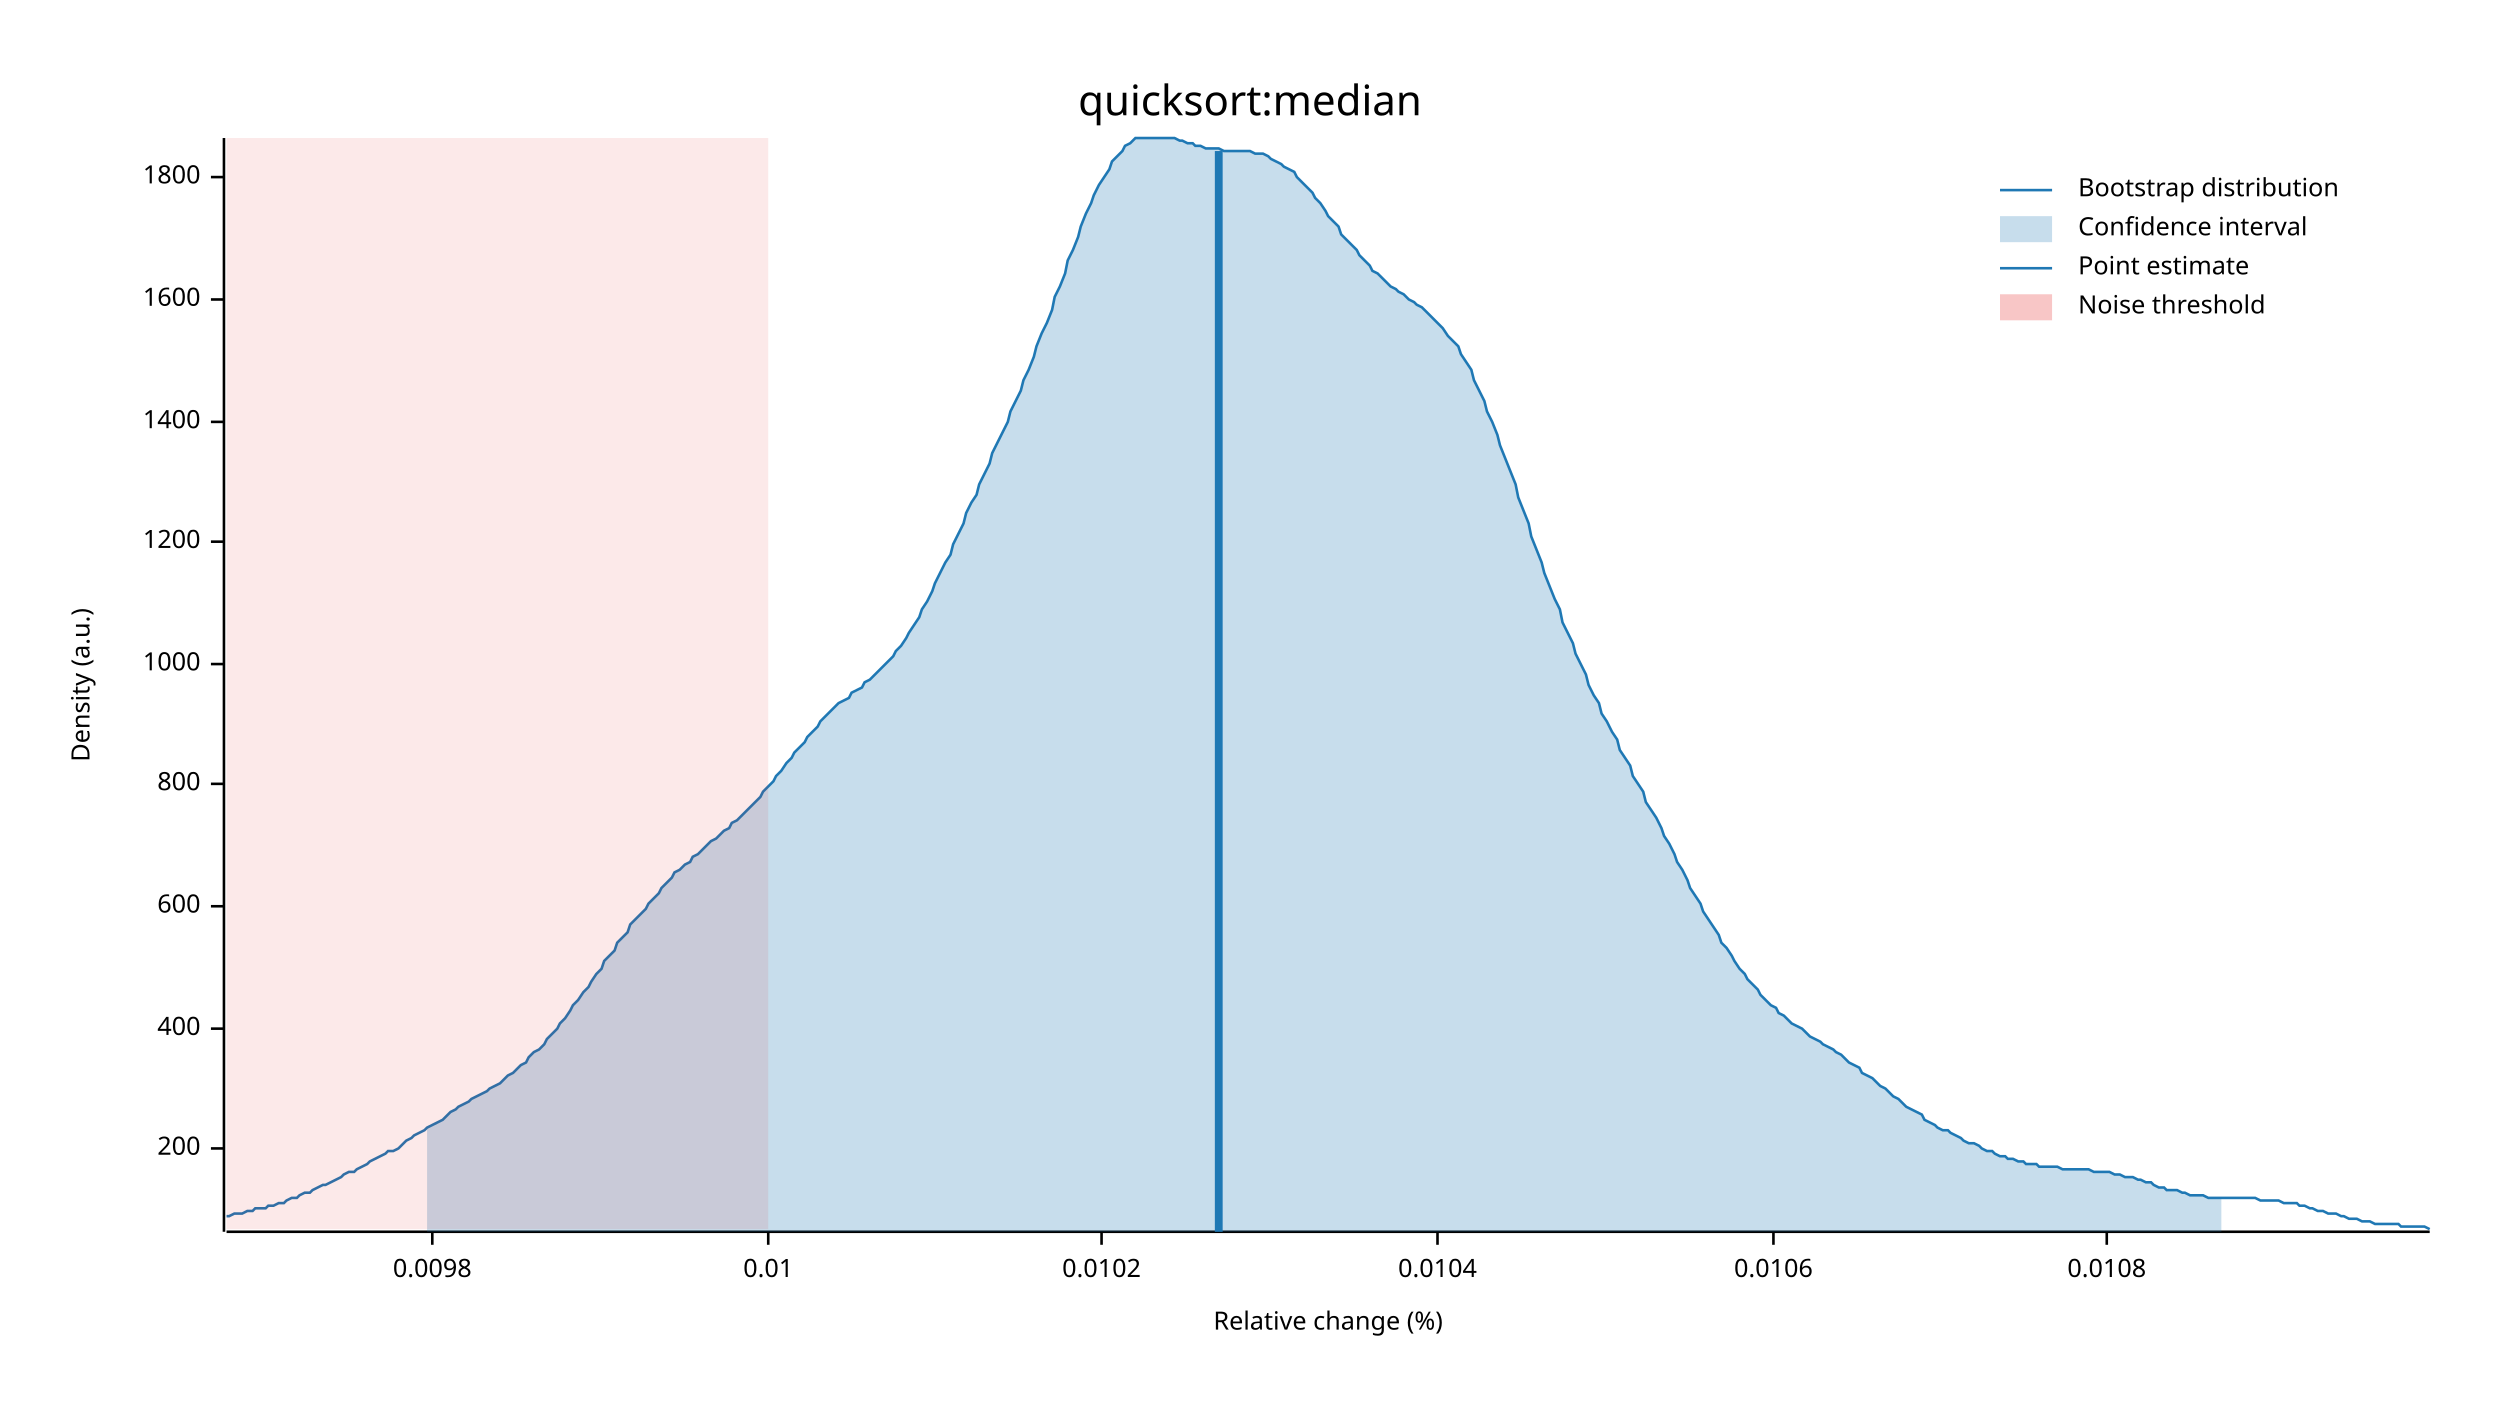
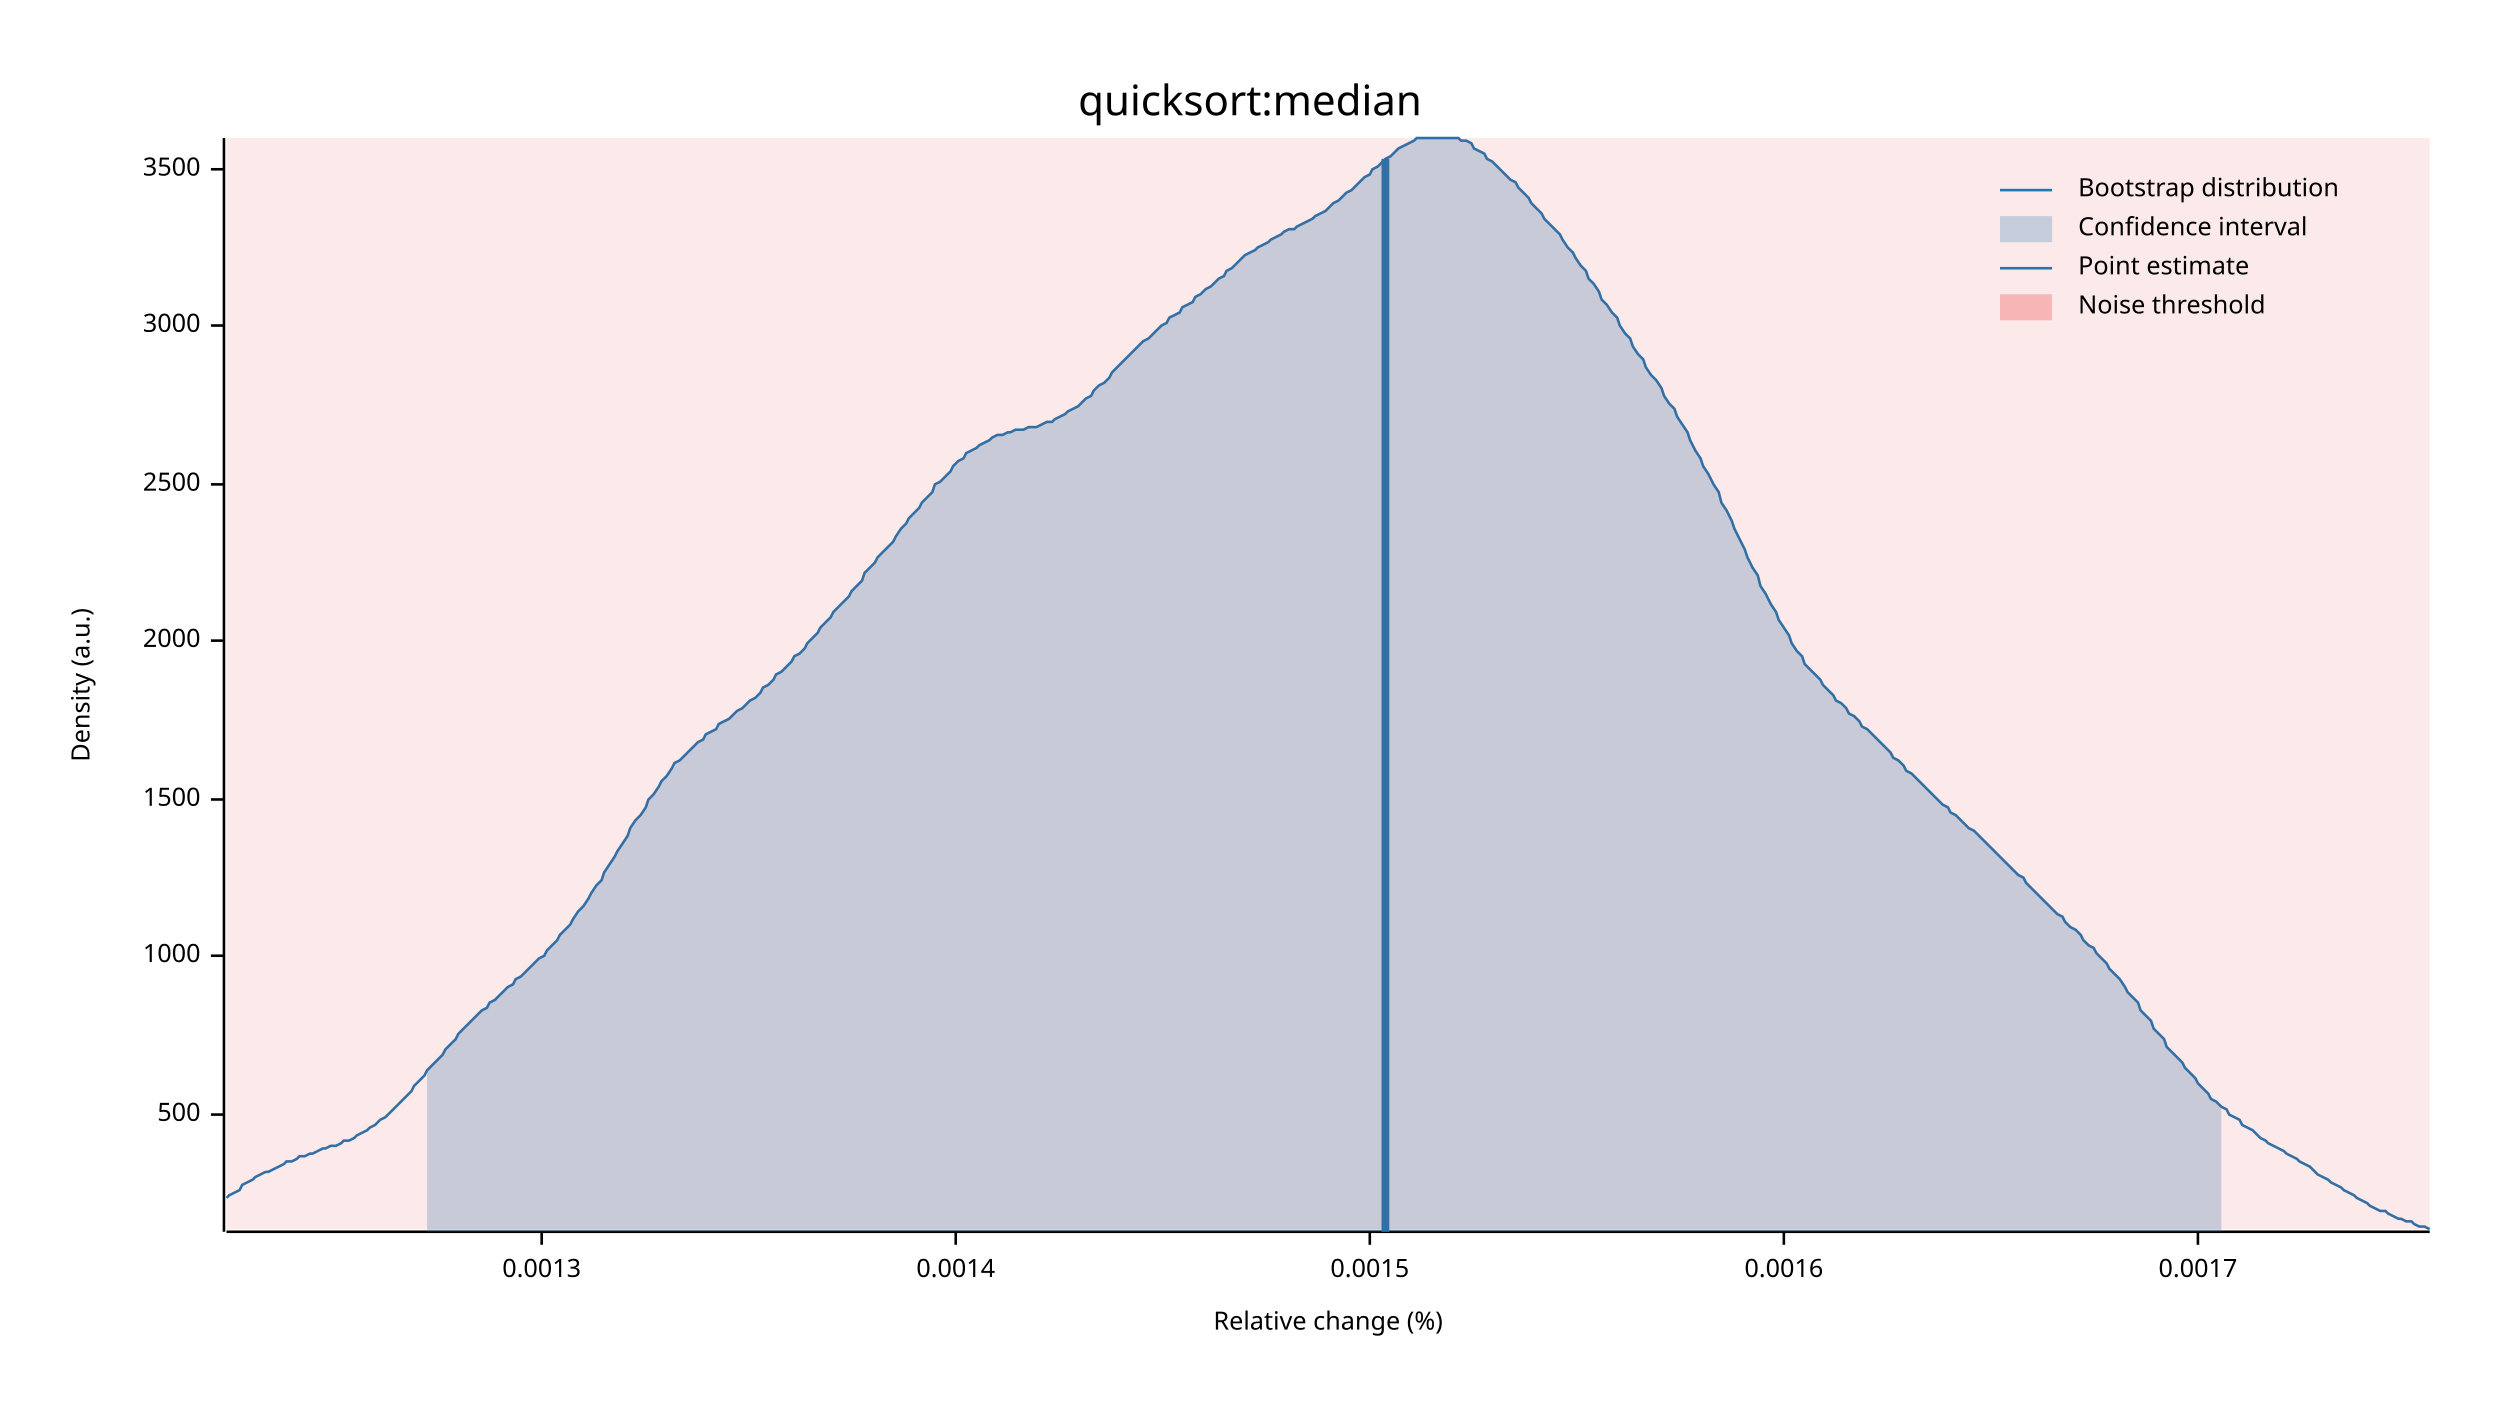
<svg xmlns="http://www.w3.org/2000/svg" width="960" height="540">
  <text x="480" y="32" dy="0.76em" text-anchor="middle" font-family="sans-serif" font-size="16.129" opacity="1" fill="#000000">
quicksort:median
</text>
  <text x="27" y="263" dy="0.76em" text-anchor="middle" font-family="sans-serif" font-size="9.677" opacity="1" fill="#000000" transform="rotate(270, 27, 263)">
Density (a.u.)
</text>
  <text x="510" y="513" dy="-0.5ex" text-anchor="middle" font-family="sans-serif" font-size="9.677" opacity="1" fill="#000000">
Relative change (%)
</text>
  <polyline fill="none" opacity="1" stroke="#000000" stroke-width="1" points="86,53 86,473 " />
-   <text x="77" y="441" dy="0.5ex" text-anchor="end" font-family="sans-serif" font-size="9.677" opacity="1" fill="#000000">
- 200
+   <text x="77" y="428" dy="0.5ex" text-anchor="end" font-family="sans-serif" font-size="9.677" opacity="1" fill="#000000">
+ 500
</text>
-   <polyline fill="none" opacity="1" stroke="#000000" stroke-width="1" points="81,441 86,441 " />
-   <text x="77" y="395" dy="0.5ex" text-anchor="end" font-family="sans-serif" font-size="9.677" opacity="1" fill="#000000">
- 400
- </text>
-   <polyline fill="none" opacity="1" stroke="#000000" stroke-width="1" points="81,395 86,395 " />
-   <text x="77" y="348" dy="0.5ex" text-anchor="end" font-family="sans-serif" font-size="9.677" opacity="1" fill="#000000">
- 600
- </text>
-   <polyline fill="none" opacity="1" stroke="#000000" stroke-width="1" points="81,348 86,348 " />
-   <text x="77" y="301" dy="0.5ex" text-anchor="end" font-family="sans-serif" font-size="9.677" opacity="1" fill="#000000">
- 800
- </text>
-   <polyline fill="none" opacity="1" stroke="#000000" stroke-width="1" points="81,301 86,301 " />
-   <text x="77" y="255" dy="0.5ex" text-anchor="end" font-family="sans-serif" font-size="9.677" opacity="1" fill="#000000">
+   <polyline fill="none" opacity="1" stroke="#000000" stroke-width="1" points="81,428 86,428 " />
+   <text x="77" y="367" dy="0.5ex" text-anchor="end" font-family="sans-serif" font-size="9.677" opacity="1" fill="#000000">
1000
</text>
-   <polyline fill="none" opacity="1" stroke="#000000" stroke-width="1" points="81,255 86,255 " />
-   <text x="77" y="208" dy="0.5ex" text-anchor="end" font-family="sans-serif" font-size="9.677" opacity="1" fill="#000000">
- 1200
+   <polyline fill="none" opacity="1" stroke="#000000" stroke-width="1" points="81,367 86,367 " />
+   <text x="77" y="307" dy="0.5ex" text-anchor="end" font-family="sans-serif" font-size="9.677" opacity="1" fill="#000000">
+ 1500
</text>
-   <polyline fill="none" opacity="1" stroke="#000000" stroke-width="1" points="81,208 86,208 " />
-   <text x="77" y="162" dy="0.5ex" text-anchor="end" font-family="sans-serif" font-size="9.677" opacity="1" fill="#000000">
- 1400
+   <polyline fill="none" opacity="1" stroke="#000000" stroke-width="1" points="81,307 86,307 " />
+   <text x="77" y="246" dy="0.5ex" text-anchor="end" font-family="sans-serif" font-size="9.677" opacity="1" fill="#000000">
+ 2000
</text>
-   <polyline fill="none" opacity="1" stroke="#000000" stroke-width="1" points="81,162 86,162 " />
-   <text x="77" y="115" dy="0.5ex" text-anchor="end" font-family="sans-serif" font-size="9.677" opacity="1" fill="#000000">
- 1600
+   <polyline fill="none" opacity="1" stroke="#000000" stroke-width="1" points="81,246 86,246 " />
+   <text x="77" y="186" dy="0.5ex" text-anchor="end" font-family="sans-serif" font-size="9.677" opacity="1" fill="#000000">
+ 2500
</text>
-   <polyline fill="none" opacity="1" stroke="#000000" stroke-width="1" points="81,115 86,115 " />
-   <text x="77" y="68" dy="0.5ex" text-anchor="end" font-family="sans-serif" font-size="9.677" opacity="1" fill="#000000">
- 1800
+   <polyline fill="none" opacity="1" stroke="#000000" stroke-width="1" points="81,186 86,186 " />
+   <text x="77" y="125" dy="0.5ex" text-anchor="end" font-family="sans-serif" font-size="9.677" opacity="1" fill="#000000">
+ 3000
</text>
-   <polyline fill="none" opacity="1" stroke="#000000" stroke-width="1" points="81,68 86,68 " />
+   <polyline fill="none" opacity="1" stroke="#000000" stroke-width="1" points="81,125 86,125 " />
+   <text x="77" y="65" dy="0.5ex" text-anchor="end" font-family="sans-serif" font-size="9.677" opacity="1" fill="#000000">
+ 3500
+ </text>
+   <polyline fill="none" opacity="1" stroke="#000000" stroke-width="1" points="81,65 86,65 " />
  <polyline fill="none" opacity="1" stroke="#000000" stroke-width="1" points="87,473 933,473 " />
-   <text x="166" y="483" dy="0.76em" text-anchor="middle" font-family="sans-serif" font-size="9.677" opacity="1" fill="#000000">
- 0.0098
+   <text x="208" y="483" dy="0.76em" text-anchor="middle" font-family="sans-serif" font-size="9.677" opacity="1" fill="#000000">
+ 0.0013
</text>
-   <polyline fill="none" opacity="1" stroke="#000000" stroke-width="1" points="166,473 166,478 " />
-   <text x="295" y="483" dy="0.76em" text-anchor="middle" font-family="sans-serif" font-size="9.677" opacity="1" fill="#000000">
- 0.01
+   <polyline fill="none" opacity="1" stroke="#000000" stroke-width="1" points="208,473 208,478 " />
+   <text x="367" y="483" dy="0.76em" text-anchor="middle" font-family="sans-serif" font-size="9.677" opacity="1" fill="#000000">
+ 0.0014
</text>
-   <polyline fill="none" opacity="1" stroke="#000000" stroke-width="1" points="295,473 295,478 " />
-   <text x="423" y="483" dy="0.76em" text-anchor="middle" font-family="sans-serif" font-size="9.677" opacity="1" fill="#000000">
- 0.0102
+   <polyline fill="none" opacity="1" stroke="#000000" stroke-width="1" points="367,473 367,478 " />
+   <text x="526" y="483" dy="0.76em" text-anchor="middle" font-family="sans-serif" font-size="9.677" opacity="1" fill="#000000">
+ 0.0015
</text>
-   <polyline fill="none" opacity="1" stroke="#000000" stroke-width="1" points="423,473 423,478 " />
-   <text x="552" y="483" dy="0.76em" text-anchor="middle" font-family="sans-serif" font-size="9.677" opacity="1" fill="#000000">
- 0.0104
+   <polyline fill="none" opacity="1" stroke="#000000" stroke-width="1" points="526,473 526,478 " />
+   <text x="685" y="483" dy="0.76em" text-anchor="middle" font-family="sans-serif" font-size="9.677" opacity="1" fill="#000000">
+ 0.0016
</text>
-   <polyline fill="none" opacity="1" stroke="#000000" stroke-width="1" points="552,473 552,478 " />
-   <text x="681" y="483" dy="0.76em" text-anchor="middle" font-family="sans-serif" font-size="9.677" opacity="1" fill="#000000">
- 0.0106
+   <polyline fill="none" opacity="1" stroke="#000000" stroke-width="1" points="685,473 685,478 " />
+   <text x="844" y="483" dy="0.76em" text-anchor="middle" font-family="sans-serif" font-size="9.677" opacity="1" fill="#000000">
+ 0.0017
</text>
-   <polyline fill="none" opacity="1" stroke="#000000" stroke-width="1" points="681,473 681,478 " />
-   <text x="809" y="483" dy="0.76em" text-anchor="middle" font-family="sans-serif" font-size="9.677" opacity="1" fill="#000000">
- 0.0108
- </text>
-   <polyline fill="none" opacity="1" stroke="#000000" stroke-width="1" points="809,473 809,478 " />
-   <polyline fill="none" opacity="1" stroke="#1F78B4" stroke-width="1" points="87,467 88,467 90,466 92,466 93,466 95,465 97,465 98,464 100,464 102,464 103,463 105,463 107,462 109,462 110,461 112,460 114,460 115,459 117,458 119,458 120,457 122,456 124,455 125,455 127,454 129,453 131,452 132,451 134,450 136,450 137,449 139,448 141,447 142,446 144,445 146,444 148,443 149,442 151,442 153,441 154,440 156,438 158,437 159,436 161,435 163,434 164,433 166,432 168,431 170,430 171,429 173,427 175,426 176,425 178,424 180,423 181,422 183,421 185,420 187,419 188,418 190,417 192,416 193,415 195,413 197,412 198,411 200,409 202,408 203,406 205,404 207,403 209,401 210,399 212,397 214,395 215,393 217,391 219,388 220,386 222,384 224,381 226,379 227,377 229,374 231,372 232,369 234,367 236,365 237,362 239,360 241,358 242,355 244,353 246,351 248,349 249,347 251,345 253,343 254,341 256,339 258,337 259,335 261,334 263,332 265,331 266,329 268,328 270,326 271,325 273,323 275,322 276,321 278,319 280,318 281,316 283,315 285,313 287,311 288,310 290,308 292,306 293,304 295,302 297,300 298,298 300,296 302,293 304,291 305,289 307,287 309,285 310,283 312,281 314,279 315,277 317,275 319,273 320,272 322,270 324,269 326,268 327,266 329,265 331,264 332,262 334,261 336,259 337,258 339,256 341,254 343,252 344,250 346,248 348,245 349,243 351,240 353,237 354,234 356,231 358,227 359,224 361,220 363,216 365,213 366,209 368,205 370,201 371,197 373,193 375,190 376,186 378,182 380,178 381,174 383,170 385,166 387,162 388,158 390,154 392,150 393,146 395,142 397,137 398,133 400,128 402,124 404,119 405,114 407,110 409,105 410,100 412,96 414,91 415,87 417,82 419,78 420,75 422,71 424,68 426,65 427,62 429,60 431,58 432,56 434,55 436,53 437,53 439,53 441,53 443,53 444,53 446,53 448,53 449,53 451,53 453,54 454,54 456,55 458,55 459,56 461,56 463,57 465,57 466,57 468,57 470,58 471,58 473,58 475,58 476,58 478,58 480,58 482,59 483,59 485,59 487,60 488,61 490,62 492,63 493,64 495,65 497,66 498,68 500,70 502,72 504,74 505,76 507,78 509,81 510,83 512,85 514,87 515,90 517,92 519,94 521,96 522,98 524,100 526,102 527,104 529,105 531,107 532,108 534,110 536,111 537,112 539,113 541,115 543,116 544,117 546,118 548,120 549,121 551,123 553,125 554,126 556,129 558,131 560,133 561,136 563,139 565,142 566,146 568,150 570,154 571,158 573,162 575,167 576,171 578,176 580,181 582,186 583,191 585,196 587,201 588,206 590,211 592,216 593,220 595,225 597,230 599,234 600,239 602,243 604,247 605,251 607,255 609,259 610,263 612,267 614,270 615,274 617,277 619,281 621,284 622,288 624,291 626,294 627,298 629,301 631,304 632,308 634,311 636,314 638,318 639,321 641,324 643,328 644,331 646,334 648,338 649,341 651,344 653,347 654,350 656,353 658,356 660,359 661,362 663,364 665,367 666,369 668,372 670,374 671,376 673,378 675,380 676,382 678,384 680,386 682,387 683,389 685,390 687,392 688,393 690,394 692,395 693,396 695,398 697,399 699,400 700,401 702,402 704,403 705,404 707,405 709,407 710,408 712,409 714,410 715,412 717,413 719,414 721,416 722,417 724,418 726,420 727,421 729,422 731,424 732,425 734,426 736,427 738,428 739,430 741,431 743,432 744,433 746,434 748,434 749,435 751,436 753,437 754,438 756,439 758,439 760,440 761,441 763,442 765,442 766,443 768,444 770,444 771,445 773,445 775,446 777,446 778,447 780,447 782,447 783,448 785,448 787,448 788,448 790,448 792,449 793,449 795,449 797,449 799,449 800,449 802,449 804,450 805,450 807,450 809,450 810,450 812,451 814,451 816,452 817,452 819,452 821,453 822,453 824,454 826,454 827,455 829,456 831,456 832,457 834,457 836,457 838,458 839,458 841,459 843,459 844,459 846,459 848,460 849,460 851,460 853,460 855,460 856,460 858,460 860,460 861,460 863,460 865,460 866,460 868,461 870,461 871,461 873,461 875,461 877,462 878,462 880,462 882,462 883,463 885,463 887,464 888,464 890,465 892,465 894,466 895,466 897,466 899,467 900,467 902,468 904,468 905,468 907,469 909,469 910,469 912,470 914,470 916,470 917,470 919,470 921,470 922,471 924,471 926,471 927,471 929,471 931,471 933,472 " />
-   <polygon opacity="0.25" fill="#1F78B4" points="164,433 166,432 168,431 170,430 171,429 173,427 175,426 176,425 178,424 180,423 181,422 183,421 185,420 187,419 188,418 190,417 192,416 193,415 195,413 197,412 198,411 200,409 202,408 203,406 205,404 207,403 209,401 210,399 212,397 214,395 215,393 217,391 219,388 220,386 222,384 224,381 226,379 227,377 229,374 231,372 232,369 234,367 236,365 237,362 239,360 241,358 242,355 244,353 246,351 248,349 249,347 251,345 253,343 254,341 256,339 258,337 259,335 261,334 263,332 265,331 266,329 268,328 270,326 271,325 273,323 275,322 276,321 278,319 280,318 281,316 283,315 285,313 287,311 288,310 290,308 292,306 293,304 295,302 297,300 298,298 300,296 302,293 304,291 305,289 307,287 309,285 310,283 312,281 314,279 315,277 317,275 319,273 320,272 322,270 324,269 326,268 327,266 329,265 331,264 332,262 334,261 336,259 337,258 339,256 341,254 343,252 344,250 346,248 348,245 349,243 351,240 353,237 354,234 356,231 358,227 359,224 361,220 363,216 365,213 366,209 368,205 370,201 371,197 373,193 375,190 376,186 378,182 380,178 381,174 383,170 385,166 387,162 388,158 390,154 392,150 393,146 395,142 397,137 398,133 400,128 402,124 404,119 405,114 407,110 409,105 410,100 412,96 414,91 415,87 417,82 419,78 420,75 422,71 424,68 426,65 427,62 429,60 431,58 432,56 434,55 436,53 437,53 439,53 441,53 443,53 444,53 446,53 448,53 449,53 451,53 453,54 454,54 456,55 458,55 459,56 461,56 463,57 465,57 466,57 468,57 470,58 471,58 473,58 475,58 476,58 478,58 480,58 482,59 483,59 485,59 487,60 488,61 490,62 492,63 493,64 495,65 497,66 498,68 500,70 502,72 504,74 505,76 507,78 509,81 510,83 512,85 514,87 515,90 517,92 519,94 521,96 522,98 524,100 526,102 527,104 529,105 531,107 532,108 534,110 536,111 537,112 539,113 541,115 543,116 544,117 546,118 548,120 549,121 551,123 553,125 554,126 556,129 558,131 560,133 561,136 563,139 565,142 566,146 568,150 570,154 571,158 573,162 575,167 576,171 578,176 580,181 582,186 583,191 585,196 587,201 588,206 590,211 592,216 593,220 595,225 597,230 599,234 600,239 602,243 604,247 605,251 607,255 609,259 610,263 612,267 614,270 615,274 617,277 619,281 621,284 622,288 624,291 626,294 627,298 629,301 631,304 632,308 634,311 636,314 638,318 639,321 641,324 643,328 644,331 646,334 648,338 649,341 651,344 653,347 654,350 656,353 658,356 660,359 661,362 663,364 665,367 666,369 668,372 670,374 671,376 673,378 675,380 676,382 678,384 680,386 682,387 683,389 685,390 687,392 688,393 690,394 692,395 693,396 695,398 697,399 699,400 700,401 702,402 704,403 705,404 707,405 709,407 710,408 712,409 714,410 715,412 717,413 719,414 721,416 722,417 724,418 726,420 727,421 729,422 731,424 732,425 734,426 736,427 738,428 739,430 741,431 743,432 744,433 746,434 748,434 749,435 751,436 753,437 754,438 756,439 758,439 760,440 761,441 763,442 765,442 766,443 768,444 770,444 771,445 773,445 775,446 777,446 778,447 780,447 782,447 783,448 785,448 787,448 788,448 790,448 792,449 793,449 795,449 797,449 799,449 800,449 802,449 804,450 805,450 807,450 809,450 810,450 812,451 814,451 816,452 817,452 819,452 821,453 822,453 824,454 826,454 827,455 829,456 831,456 832,457 834,457 836,457 838,458 839,458 841,459 843,459 844,459 846,459 848,460 849,460 851,460 853,460 853,473 164,473 " />
-   <polyline fill="none" opacity="1" stroke="#1F78B4" stroke-width="3" points="468,473 468,58 " />
-   <rect x="87" y="53" width="208" height="419" opacity="0.1" fill="#E31A1C" stroke="none" />
+   <polyline fill="none" opacity="1" stroke="#000000" stroke-width="1" points="844,473 844,478 " />
+   <polyline fill="none" opacity="1" stroke="#1F78B4" stroke-width="1" points="87,460 88,459 90,458 92,457 93,455 95,454 97,453 98,452 100,451 102,450 103,450 105,449 107,448 109,447 110,446 112,446 114,445 115,444 117,444 119,443 120,443 122,442 124,441 125,441 127,440 129,440 131,439 132,438 134,438 136,437 137,436 139,435 141,434 142,433 144,432 146,430 148,429 149,428 151,426 153,424 154,423 156,421 158,419 159,417 161,415 163,413 164,411 166,409 168,407 170,405 171,403 173,401 175,399 176,397 178,395 180,393 181,392 183,390 185,388 187,387 188,385 190,384 192,382 193,381 195,379 197,378 198,376 200,375 202,373 203,372 205,370 207,368 209,367 210,365 212,363 214,361 215,359 217,357 219,355 220,353 222,350 224,348 226,345 227,343 229,340 231,338 232,335 234,332 236,329 237,327 239,324 241,321 242,318 244,315 246,313 248,310 249,307 251,305 253,302 254,300 256,298 258,295 259,293 261,292 263,290 265,288 266,287 268,285 270,284 271,282 273,281 275,280 276,278 278,277 280,276 281,275 283,273 285,272 287,270 288,269 290,268 292,266 293,264 295,263 297,261 298,259 300,258 302,256 304,254 305,252 307,251 309,249 310,247 312,245 314,243 315,241 317,239 319,237 320,235 322,233 324,231 326,229 327,227 329,225 331,223 332,220 334,218 336,216 337,214 339,212 341,210 343,208 344,206 346,203 348,201 349,199 351,197 353,195 354,193 356,191 358,189 359,186 361,185 363,183 365,181 366,179 368,177 370,176 371,174 373,173 375,172 376,171 378,170 380,169 381,168 383,167 385,167 387,166 388,166 390,165 392,165 393,165 395,164 397,164 398,164 400,163 402,162 404,162 405,161 407,160 409,159 410,158 412,157 414,156 415,155 417,153 419,152 420,150 422,148 424,147 426,145 427,143 429,141 431,139 432,138 434,136 436,134 437,133 439,131 441,130 443,128 444,127 446,125 448,124 449,122 451,121 453,120 454,118 456,117 458,116 459,114 461,113 463,111 465,110 466,109 468,107 470,106 471,104 473,103 475,101 476,100 478,98 480,97 482,96 483,95 485,94 487,93 488,92 490,91 492,90 493,89 495,88 497,88 498,87 500,86 502,85 504,84 505,83 507,82 509,81 510,80 512,78 514,77 515,76 517,74 519,73 521,71 522,70 524,68 526,67 527,65 529,64 531,62 532,61 534,60 536,58 537,57 539,56 541,55 543,54 544,53 546,53 548,53 549,53 551,53 553,53 554,53 556,53 558,53 560,53 561,54 563,54 565,55 566,57 568,58 570,59 571,61 573,62 575,64 576,65 578,67 580,69 582,70 583,72 585,74 587,76 588,78 590,80 592,82 593,84 595,86 597,88 599,90 600,92 602,95 604,97 605,99 607,102 609,104 610,107 612,109 614,112 615,115 617,117 619,120 621,122 622,125 624,128 626,130 627,133 629,136 631,138 632,141 634,144 636,146 638,149 639,152 641,155 643,157 644,160 646,163 648,166 649,169 651,173 653,176 654,179 656,182 658,186 660,189 661,193 663,196 665,200 666,203 668,207 670,211 671,214 673,218 675,221 676,225 678,228 680,232 682,235 683,238 685,241 687,244 688,247 690,250 692,252 693,255 695,257 697,259 699,261 700,263 702,265 704,267 705,269 707,270 709,272 710,274 712,275 714,277 715,279 717,280 719,282 721,284 722,285 724,287 726,289 727,291 729,292 731,294 732,296 734,297 736,299 738,301 739,302 741,304 743,306 744,307 746,309 748,310 749,312 751,313 753,315 754,316 756,318 758,319 760,321 761,322 763,324 765,326 766,327 768,329 770,331 771,332 773,334 775,336 777,337 778,339 780,341 782,343 783,344 785,346 787,348 788,349 790,351 792,352 793,354 795,356 797,357 799,359 800,361 802,363 804,364 805,366 807,368 809,370 810,372 812,374 814,376 816,379 817,381 819,383 821,385 822,388 824,390 826,392 827,395 829,397 831,399 832,402 834,404 836,406 838,408 839,410 841,412 843,414 844,416 846,418 848,420 849,422 851,423 853,425 855,426 856,428 858,429 860,430 861,432 863,433 865,434 866,435 868,437 870,438 871,439 873,440 875,441 877,442 878,443 880,444 882,445 883,446 885,447 887,448 888,449 890,451 892,452 894,453 895,454 897,455 899,456 900,457 902,458 904,459 905,460 907,461 909,462 910,463 912,464 914,465 916,465 917,466 919,467 921,468 922,468 924,469 926,469 927,470 929,471 931,471 933,472 " />
+   <polygon opacity="0.25" fill="#1F78B4" points="164,411 166,409 168,407 170,405 171,403 173,401 175,399 176,397 178,395 180,393 181,392 183,390 185,388 187,387 188,385 190,384 192,382 193,381 195,379 197,378 198,376 200,375 202,373 203,372 205,370 207,368 209,367 210,365 212,363 214,361 215,359 217,357 219,355 220,353 222,350 224,348 226,345 227,343 229,340 231,338 232,335 234,332 236,329 237,327 239,324 241,321 242,318 244,315 246,313 248,310 249,307 251,305 253,302 254,300 256,298 258,295 259,293 261,292 263,290 265,288 266,287 268,285 270,284 271,282 273,281 275,280 276,278 278,277 280,276 281,275 283,273 285,272 287,270 288,269 290,268 292,266 293,264 295,263 297,261 298,259 300,258 302,256 304,254 305,252 307,251 309,249 310,247 312,245 314,243 315,241 317,239 319,237 320,235 322,233 324,231 326,229 327,227 329,225 331,223 332,220 334,218 336,216 337,214 339,212 341,210 343,208 344,206 346,203 348,201 349,199 351,197 353,195 354,193 356,191 358,189 359,186 361,185 363,183 365,181 366,179 368,177 370,176 371,174 373,173 375,172 376,171 378,170 380,169 381,168 383,167 385,167 387,166 388,166 390,165 392,165 393,165 395,164 397,164 398,164 400,163 402,162 404,162 405,161 407,160 409,159 410,158 412,157 414,156 415,155 417,153 419,152 420,150 422,148 424,147 426,145 427,143 429,141 431,139 432,138 434,136 436,134 437,133 439,131 441,130 443,128 444,127 446,125 448,124 449,122 451,121 453,120 454,118 456,117 458,116 459,114 461,113 463,111 465,110 466,109 468,107 470,106 471,104 473,103 475,101 476,100 478,98 480,97 482,96 483,95 485,94 487,93 488,92 490,91 492,90 493,89 495,88 497,88 498,87 500,86 502,85 504,84 505,83 507,82 509,81 510,80 512,78 514,77 515,76 517,74 519,73 521,71 522,70 524,68 526,67 527,65 529,64 531,62 532,61 534,60 536,58 537,57 539,56 541,55 543,54 544,53 546,53 548,53 549,53 551,53 553,53 554,53 556,53 558,53 560,53 561,54 563,54 565,55 566,57 568,58 570,59 571,61 573,62 575,64 576,65 578,67 580,69 582,70 583,72 585,74 587,76 588,78 590,80 592,82 593,84 595,86 597,88 599,90 600,92 602,95 604,97 605,99 607,102 609,104 610,107 612,109 614,112 615,115 617,117 619,120 621,122 622,125 624,128 626,130 627,133 629,136 631,138 632,141 634,144 636,146 638,149 639,152 641,155 643,157 644,160 646,163 648,166 649,169 651,173 653,176 654,179 656,182 658,186 660,189 661,193 663,196 665,200 666,203 668,207 670,211 671,214 673,218 675,221 676,225 678,228 680,232 682,235 683,238 685,241 687,244 688,247 690,250 692,252 693,255 695,257 697,259 699,261 700,263 702,265 704,267 705,269 707,270 709,272 710,274 712,275 714,277 715,279 717,280 719,282 721,284 722,285 724,287 726,289 727,291 729,292 731,294 732,296 734,297 736,299 738,301 739,302 741,304 743,306 744,307 746,309 748,310 749,312 751,313 753,315 754,316 756,318 758,319 760,321 761,322 763,324 765,326 766,327 768,329 770,331 771,332 773,334 775,336 777,337 778,339 780,341 782,343 783,344 785,346 787,348 788,349 790,351 792,352 793,354 795,356 797,357 799,359 800,361 802,363 804,364 805,366 807,368 809,370 810,372 812,374 814,376 816,379 817,381 819,383 821,385 822,388 824,390 826,392 827,395 829,397 831,399 832,402 834,404 836,406 838,408 839,410 841,412 843,414 844,416 846,418 848,420 849,422 851,423 853,425 853,473 164,473 " />
+   <polyline fill="none" opacity="1" stroke="#1F78B4" stroke-width="3" points="532,473 532,61 " />
+   <rect x="87" y="53" width="846" height="419" opacity="0.1" fill="#E31A1C" stroke="none" />
  <text x="798" y="68" dy="0.76em" text-anchor="start" font-family="sans-serif" font-size="9.677" opacity="1" fill="#000000">
Bootstrap distribution
</text>
  <text x="798" y="83" dy="0.76em" text-anchor="start" font-family="sans-serif" font-size="9.677" opacity="1" fill="#000000">
Confidence interval
</text>
  <text x="798" y="98" dy="0.76em" text-anchor="start" font-family="sans-serif" font-size="9.677" opacity="1" fill="#000000">
Point estimate
</text>
  <text x="798" y="113" dy="0.76em" text-anchor="start" font-family="sans-serif" font-size="9.677" opacity="1" fill="#000000">
Noise threshold
</text>
  <polyline fill="none" opacity="1" stroke="#1F78B4" stroke-width="1" points="768,73 788,73 " />
  <rect x="768" y="83" width="20" height="10" opacity="0.25" fill="#1F78B4" stroke="none" />
  <polyline fill="none" opacity="1" stroke="#1F78B4" stroke-width="1" points="768,103 788,103 " />
  <rect x="768" y="113" width="20" height="10" opacity="0.25" fill="#E31A1C" stroke="none" />
</svg>
